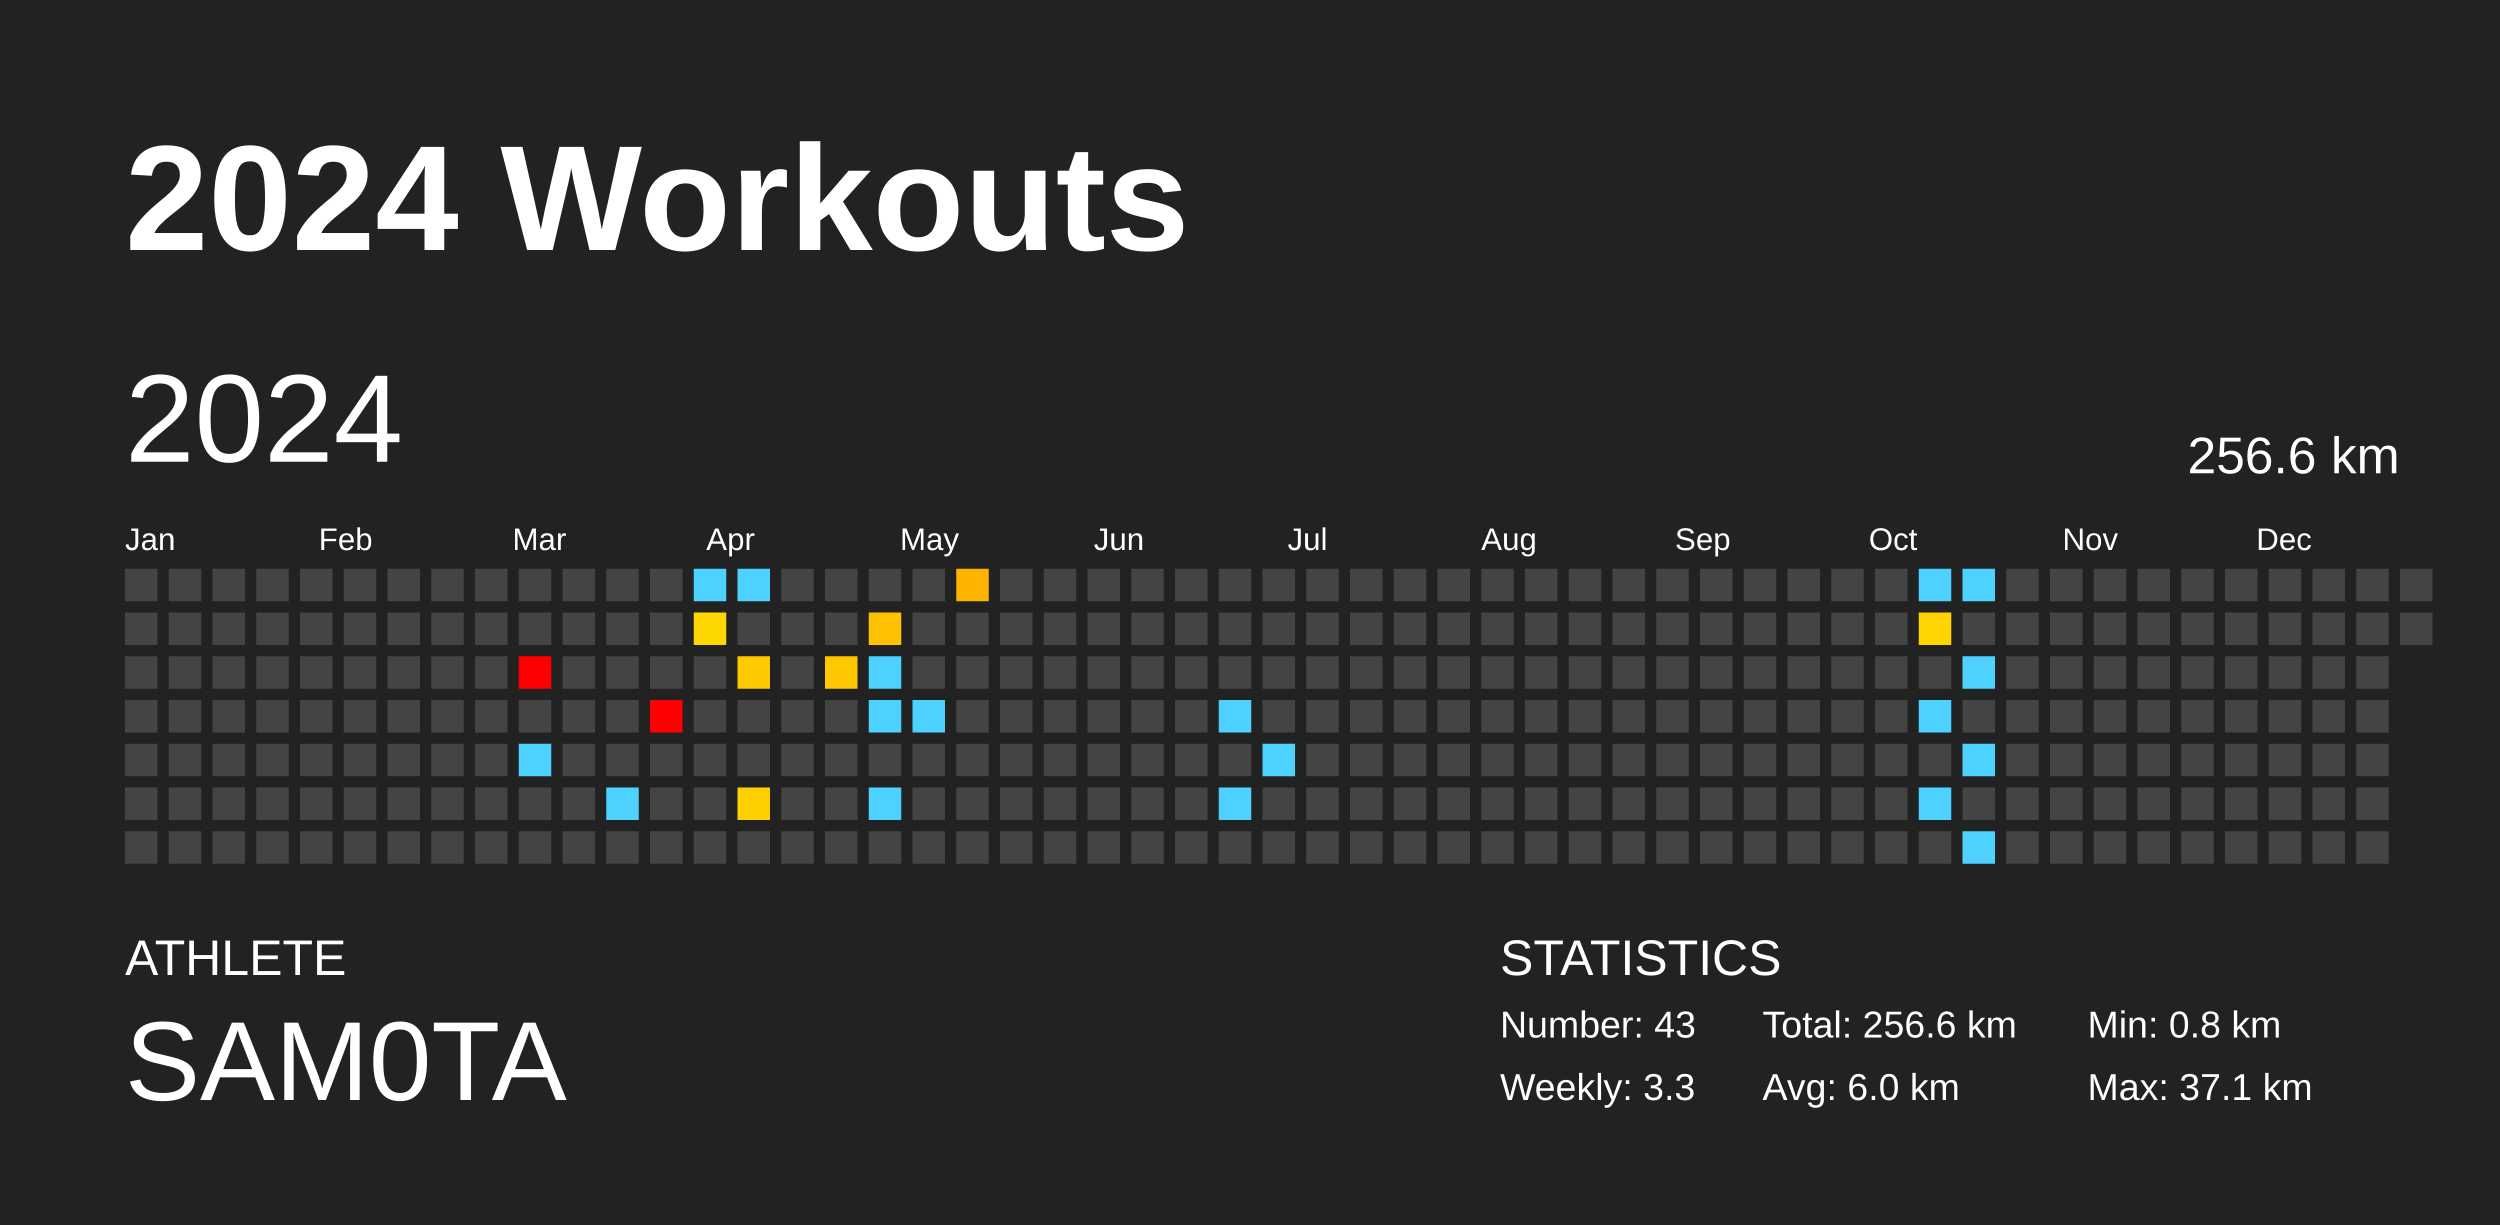
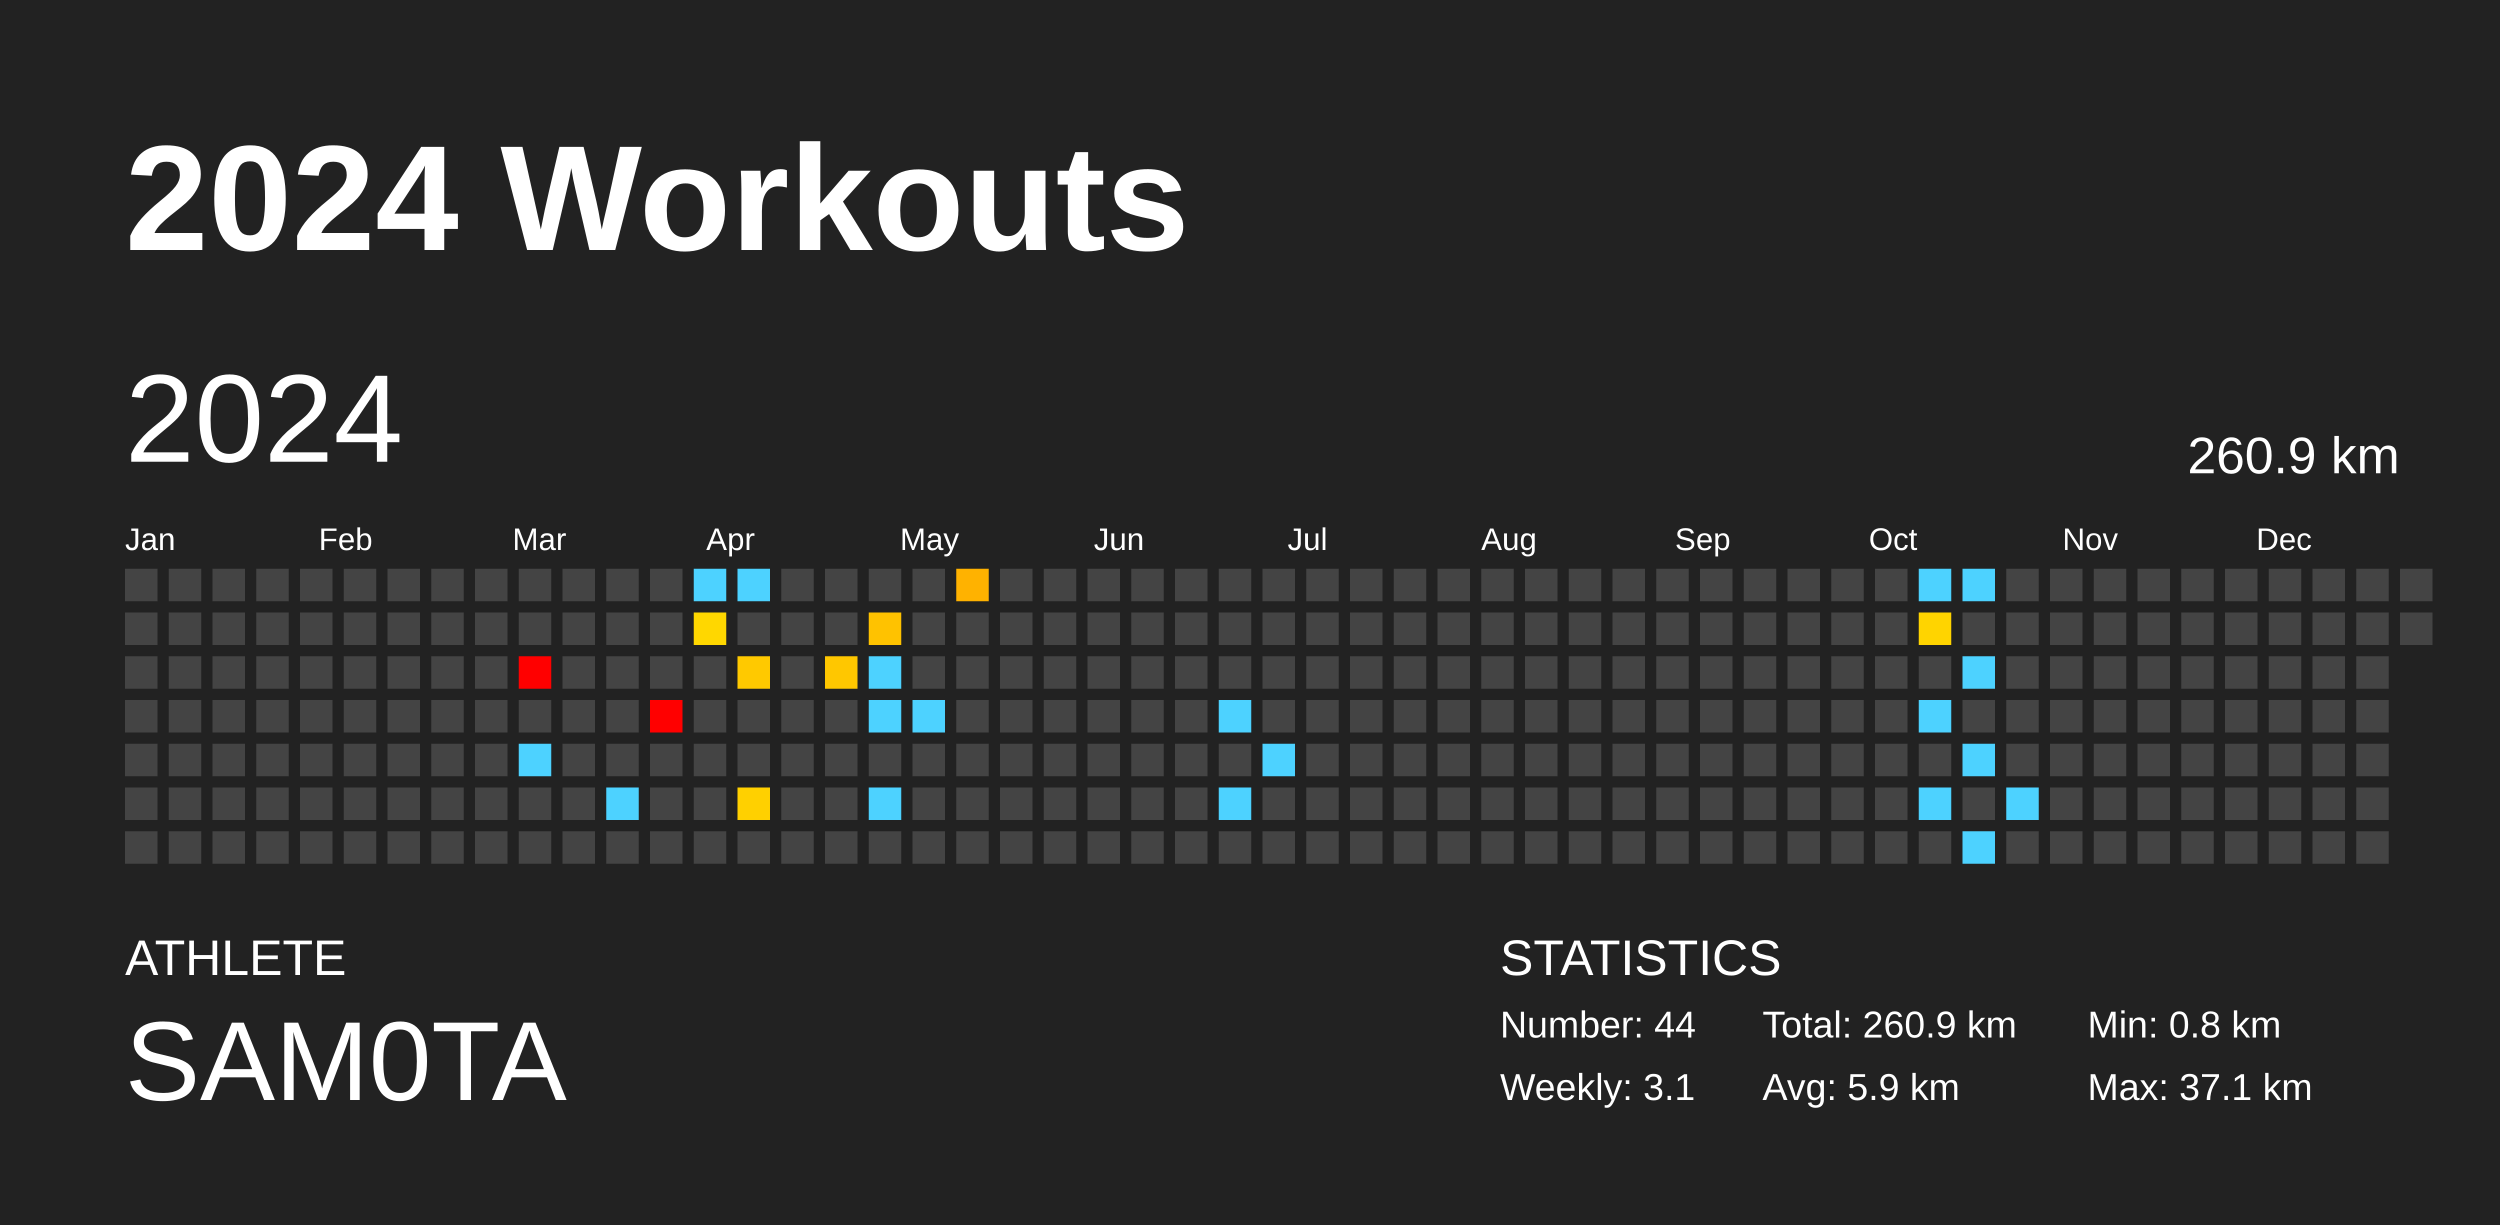
<svg xmlns="http://www.w3.org/2000/svg" baseProfile="full" height="98mm" version="1.1" viewBox="0,0,200,98" width="200mm">
  <defs />
  <rect fill="#222222" height="98" width="200" x="0" y="0" />
  <text fill="#FFFFFF" style="font-size:12px; font-family:Arial; font-weight:bold;" x="10" y="20">2024 Workouts</text>
  <text fill="#FFFFFF" style="font-size:4px; font-family:Arial" x="10" y="78">ATHLETE</text>
  <text fill="#FFFFFF" style="font-size:9px; font-family:Arial" x="10" y="88">SAM0TA</text>
  <text fill="#FFFFFF" style="font-size:4px; font-family:Arial" x="120" y="78">STATISTICS</text>
-   <text fill="#FFFFFF" style="font-size:3px; font-family:Arial" x="120" y="83">Number: 43</text>
-   <text fill="#FFFFFF" style="font-size:3px; font-family:Arial" x="120" y="88">Weekly: 3.3</text>
-   <text fill="#FFFFFF" style="font-size:3px; font-family:Arial" x="141" y="83">Total: 256.6 km</text>
-   <text fill="#FFFFFF" style="font-size:3px; font-family:Arial" x="141" y="88">Avg: 6.0 km</text>
+   <text fill="#FFFFFF" style="font-size:3px; font-family:Arial" x="120" y="83">Number: 44</text>
+   <text fill="#FFFFFF" style="font-size:3px; font-family:Arial" x="120" y="88">Weekly: 3.1</text>
+   <text fill="#FFFFFF" style="font-size:3px; font-family:Arial" x="141" y="83">Total: 260.9 km</text>
+   <text fill="#FFFFFF" style="font-size:3px; font-family:Arial" x="141" y="88">Avg: 5.9 km</text>
  <text fill="#FFFFFF" style="font-size:3px; font-family:Arial" x="167" y="83">Min: 0.8 km</text>
  <text fill="#FFFFFF" style="font-size:3px; font-family:Arial" x="167" y="88">Max: 37.1 km</text>
  <text dominant-baseline="hanging" fill="#FFFFFF" style="font-size:10.0px; font-family:Arial;" x="10" y="30">2024</text>
-   <text dominant-baseline="hanging" fill="#FFFFFF" style="font-size:4.125px; font-family:Arial;" x="175" y="35">256.6 km</text>
+   <text dominant-baseline="hanging" fill="#FFFFFF" style="font-size:4.125px; font-family:Arial;" x="175" y="35">260.9 km</text>
  <text fill="#FFFFFF" style="font-size:2.5px; font-family:Arial" x="10.0" y="44">Jan</text>
  <text fill="#FFFFFF" style="font-size:2.5px; font-family:Arial" x="25.5" y="44">Feb</text>
  <text fill="#FFFFFF" style="font-size:2.5px; font-family:Arial" x="41.0" y="44">Mar</text>
  <text fill="#FFFFFF" style="font-size:2.5px; font-family:Arial" x="56.5" y="44">Apr</text>
  <text fill="#FFFFFF" style="font-size:2.5px; font-family:Arial" x="72.0" y="44">May</text>
  <text fill="#FFFFFF" style="font-size:2.5px; font-family:Arial" x="87.5" y="44">Jun</text>
  <text fill="#FFFFFF" style="font-size:2.5px; font-family:Arial" x="103.0" y="44">Jul</text>
  <text fill="#FFFFFF" style="font-size:2.5px; font-family:Arial" x="118.5" y="44">Aug</text>
  <text fill="#FFFFFF" style="font-size:2.5px; font-family:Arial" x="134.0" y="44">Sep</text>
  <text fill="#FFFFFF" style="font-size:2.5px; font-family:Arial" x="149.5" y="44">Oct</text>
  <text fill="#FFFFFF" style="font-size:2.5px; font-family:Arial" x="165.0" y="44">Nov</text>
  <text fill="#FFFFFF" style="font-size:2.5px; font-family:Arial" x="180.5" y="44">Dec</text>
  <rect fill="#444444" height="2.6" width="2.6" x="10.0" y="45.5" />
  <rect fill="#444444" height="2.6" width="2.6" x="10.0" y="49.0" />
  <rect fill="#444444" height="2.6" width="2.6" x="10.0" y="52.5" />
  <rect fill="#444444" height="2.6" width="2.6" x="10.0" y="56.0" />
  <rect fill="#444444" height="2.6" width="2.6" x="10.0" y="59.5" />
  <rect fill="#444444" height="2.6" width="2.6" x="10.0" y="63.0" />
  <rect fill="#444444" height="2.6" width="2.6" x="10.0" y="66.5" />
  <rect fill="#444444" height="2.6" width="2.6" x="13.5" y="45.5" />
  <rect fill="#444444" height="2.6" width="2.6" x="13.5" y="49.0" />
  <rect fill="#444444" height="2.6" width="2.6" x="13.5" y="52.5" />
  <rect fill="#444444" height="2.6" width="2.6" x="13.5" y="56.0" />
  <rect fill="#444444" height="2.6" width="2.6" x="13.5" y="59.5" />
  <rect fill="#444444" height="2.6" width="2.6" x="13.5" y="63.0" />
  <rect fill="#444444" height="2.6" width="2.6" x="13.5" y="66.5" />
  <rect fill="#444444" height="2.6" width="2.6" x="17.0" y="45.5" />
  <rect fill="#444444" height="2.6" width="2.6" x="17.0" y="49.0" />
  <rect fill="#444444" height="2.6" width="2.6" x="17.0" y="52.5" />
  <rect fill="#444444" height="2.6" width="2.6" x="17.0" y="56.0" />
  <rect fill="#444444" height="2.6" width="2.6" x="17.0" y="59.5" />
  <rect fill="#444444" height="2.6" width="2.6" x="17.0" y="63.0" />
  <rect fill="#444444" height="2.6" width="2.6" x="17.0" y="66.5" />
  <rect fill="#444444" height="2.6" width="2.6" x="20.5" y="45.5" />
  <rect fill="#444444" height="2.6" width="2.6" x="20.5" y="49.0" />
  <rect fill="#444444" height="2.6" width="2.6" x="20.5" y="52.5" />
  <rect fill="#444444" height="2.6" width="2.6" x="20.5" y="56.0" />
  <rect fill="#444444" height="2.6" width="2.6" x="20.5" y="59.5" />
  <rect fill="#444444" height="2.6" width="2.6" x="20.5" y="63.0" />
  <rect fill="#444444" height="2.6" width="2.6" x="20.5" y="66.5" />
  <rect fill="#444444" height="2.6" width="2.6" x="24.0" y="45.5" />
  <rect fill="#444444" height="2.6" width="2.6" x="24.0" y="49.0" />
  <rect fill="#444444" height="2.6" width="2.6" x="24.0" y="52.5" />
  <rect fill="#444444" height="2.6" width="2.6" x="24.0" y="56.0" />
  <rect fill="#444444" height="2.6" width="2.6" x="24.0" y="59.5" />
  <rect fill="#444444" height="2.6" width="2.6" x="24.0" y="63.0" />
  <rect fill="#444444" height="2.6" width="2.6" x="24.0" y="66.5" />
  <rect fill="#444444" height="2.6" width="2.6" x="27.5" y="45.5" />
  <rect fill="#444444" height="2.6" width="2.6" x="27.5" y="49.0" />
  <rect fill="#444444" height="2.6" width="2.6" x="27.5" y="52.5" />
  <rect fill="#444444" height="2.6" width="2.6" x="27.5" y="56.0" />
  <rect fill="#444444" height="2.6" width="2.6" x="27.5" y="59.5" />
  <rect fill="#444444" height="2.6" width="2.6" x="27.5" y="63.0" />
  <rect fill="#444444" height="2.6" width="2.6" x="27.5" y="66.5" />
  <rect fill="#444444" height="2.6" width="2.6" x="31.0" y="45.5" />
  <rect fill="#444444" height="2.6" width="2.6" x="31.0" y="49.0" />
  <rect fill="#444444" height="2.6" width="2.6" x="31.0" y="52.5" />
  <rect fill="#444444" height="2.6" width="2.6" x="31.0" y="56.0" />
  <rect fill="#444444" height="2.6" width="2.6" x="31.0" y="59.5" />
  <rect fill="#444444" height="2.6" width="2.6" x="31.0" y="63.0" />
  <rect fill="#444444" height="2.6" width="2.6" x="31.0" y="66.5" />
  <rect fill="#444444" height="2.6" width="2.6" x="34.5" y="45.5" />
  <rect fill="#444444" height="2.6" width="2.6" x="34.5" y="49.0" />
  <rect fill="#444444" height="2.6" width="2.6" x="34.5" y="52.5" />
  <rect fill="#444444" height="2.6" width="2.6" x="34.5" y="56.0" />
  <rect fill="#444444" height="2.6" width="2.6" x="34.5" y="59.5" />
  <rect fill="#444444" height="2.6" width="2.6" x="34.5" y="63.0" />
  <rect fill="#444444" height="2.6" width="2.6" x="34.5" y="66.5" />
  <rect fill="#444444" height="2.6" width="2.6" x="38.0" y="45.5" />
  <rect fill="#444444" height="2.6" width="2.6" x="38.0" y="49.0" />
  <rect fill="#444444" height="2.6" width="2.6" x="38.0" y="52.5" />
  <rect fill="#444444" height="2.6" width="2.6" x="38.0" y="56.0" />
  <rect fill="#444444" height="2.6" width="2.6" x="38.0" y="59.5" />
  <rect fill="#444444" height="2.6" width="2.6" x="38.0" y="63.0" />
  <rect fill="#444444" height="2.6" width="2.6" x="38.0" y="66.5" />
  <rect fill="#444444" height="2.6" width="2.6" x="41.5" y="45.5" />
  <rect fill="#444444" height="2.6" width="2.6" x="41.5" y="49.0" />
  <rect fill="red" height="2.6" width="2.6" x="41.5" y="52.5" />
  <rect fill="#444444" height="2.6" width="2.6" x="41.5" y="56.0" />
  <rect fill="#4dd2ff" height="2.6" width="2.6" x="41.5" y="59.5" />
  <rect fill="#444444" height="2.6" width="2.6" x="41.5" y="63.0" />
  <rect fill="#444444" height="2.6" width="2.6" x="41.5" y="66.5" />
  <rect fill="#444444" height="2.6" width="2.6" x="45.0" y="45.5" />
  <rect fill="#444444" height="2.6" width="2.6" x="45.0" y="49.0" />
  <rect fill="#444444" height="2.6" width="2.6" x="45.0" y="52.5" />
  <rect fill="#444444" height="2.6" width="2.6" x="45.0" y="56.0" />
  <rect fill="#444444" height="2.6" width="2.6" x="45.0" y="59.5" />
  <rect fill="#444444" height="2.6" width="2.6" x="45.0" y="63.0" />
  <rect fill="#444444" height="2.6" width="2.6" x="45.0" y="66.5" />
  <rect fill="#444444" height="2.6" width="2.6" x="48.5" y="45.5" />
  <rect fill="#444444" height="2.6" width="2.6" x="48.5" y="49.0" />
  <rect fill="#444444" height="2.6" width="2.6" x="48.5" y="52.5" />
  <rect fill="#444444" height="2.6" width="2.6" x="48.5" y="56.0" />
  <rect fill="#444444" height="2.6" width="2.6" x="48.5" y="59.5" />
  <rect fill="#4dd2ff" height="2.6" width="2.6" x="48.5" y="63.0" />
  <rect fill="#444444" height="2.6" width="2.6" x="48.5" y="66.5" />
  <rect fill="#444444" height="2.6" width="2.6" x="52.0" y="45.5" />
  <rect fill="#444444" height="2.6" width="2.6" x="52.0" y="49.0" />
  <rect fill="#444444" height="2.6" width="2.6" x="52.0" y="52.5" />
  <rect fill="red" height="2.6" width="2.6" x="52.0" y="56.0" />
  <rect fill="#444444" height="2.6" width="2.6" x="52.0" y="59.5" />
  <rect fill="#444444" height="2.6" width="2.6" x="52.0" y="63.0" />
  <rect fill="#444444" height="2.6" width="2.6" x="52.0" y="66.5" />
  <rect fill="#4dd2ff" height="2.6" width="2.6" x="55.5" y="45.5" />
  <rect fill="#ffd700" height="2.6" width="2.6" x="55.5" y="49.0" />
  <rect fill="#444444" height="2.6" width="2.6" x="55.5" y="52.5" />
  <rect fill="#444444" height="2.6" width="2.6" x="55.5" y="56.0" />
  <rect fill="#444444" height="2.6" width="2.6" x="55.5" y="59.5" />
  <rect fill="#444444" height="2.6" width="2.6" x="55.5" y="63.0" />
  <rect fill="#444444" height="2.6" width="2.6" x="55.5" y="66.5" />
  <rect fill="#4dd2ff" height="2.6" width="2.6" x="59.0" y="45.5" />
  <rect fill="#444444" height="2.6" width="2.6" x="59.0" y="49.0" />
  <rect fill="#ffc900" height="2.6" width="2.6" x="59.0" y="52.5" />
  <rect fill="#444444" height="2.6" width="2.6" x="59.0" y="56.0" />
  <rect fill="#444444" height="2.6" width="2.6" x="59.0" y="59.5" />
  <rect fill="#ffd000" height="2.6" width="2.6" x="59.0" y="63.0" />
  <rect fill="#444444" height="2.6" width="2.6" x="59.0" y="66.5" />
  <rect fill="#444444" height="2.6" width="2.6" x="62.5" y="45.5" />
  <rect fill="#444444" height="2.6" width="2.6" x="62.5" y="49.0" />
  <rect fill="#444444" height="2.6" width="2.6" x="62.5" y="52.5" />
  <rect fill="#444444" height="2.6" width="2.6" x="62.5" y="56.0" />
  <rect fill="#444444" height="2.6" width="2.6" x="62.5" y="59.5" />
  <rect fill="#444444" height="2.6" width="2.6" x="62.5" y="63.0" />
  <rect fill="#444444" height="2.6" width="2.6" x="62.5" y="66.5" />
  <rect fill="#444444" height="2.6" width="2.6" x="66.0" y="45.5" />
  <rect fill="#444444" height="2.6" width="2.6" x="66.0" y="49.0" />
  <rect fill="#ffc700" height="2.6" width="2.6" x="66.0" y="52.5" />
  <rect fill="#444444" height="2.6" width="2.6" x="66.0" y="56.0" />
  <rect fill="#444444" height="2.6" width="2.6" x="66.0" y="59.5" />
  <rect fill="#444444" height="2.6" width="2.6" x="66.0" y="63.0" />
  <rect fill="#444444" height="2.6" width="2.6" x="66.0" y="66.5" />
  <rect fill="#444444" height="2.6" width="2.6" x="69.5" y="45.5" />
  <rect fill="#ffc200" height="2.6" width="2.6" x="69.5" y="49.0" />
  <rect fill="#4dd2ff" height="2.6" width="2.6" x="69.5" y="52.5" />
  <rect fill="#4dd2ff" height="2.6" width="2.6" x="69.5" y="56.0" />
  <rect fill="#444444" height="2.6" width="2.6" x="69.5" y="59.5" />
  <rect fill="#4dd2ff" height="2.6" width="2.6" x="69.5" y="63.0" />
  <rect fill="#444444" height="2.6" width="2.6" x="69.5" y="66.5" />
  <rect fill="#444444" height="2.6" width="2.6" x="73.0" y="45.5" />
  <rect fill="#444444" height="2.6" width="2.6" x="73.0" y="49.0" />
  <rect fill="#444444" height="2.6" width="2.6" x="73.0" y="52.5" />
  <rect fill="#4dd2ff" height="2.6" width="2.6" x="73.0" y="56.0" />
  <rect fill="#444444" height="2.6" width="2.6" x="73.0" y="59.5" />
  <rect fill="#444444" height="2.6" width="2.6" x="73.0" y="63.0" />
  <rect fill="#444444" height="2.6" width="2.6" x="73.0" y="66.5" />
  <rect fill="#ffb200" height="2.6" width="2.6" x="76.5" y="45.5" />
  <rect fill="#444444" height="2.6" width="2.6" x="76.5" y="49.0" />
  <rect fill="#444444" height="2.6" width="2.6" x="76.5" y="52.5" />
  <rect fill="#444444" height="2.6" width="2.6" x="76.5" y="56.0" />
  <rect fill="#444444" height="2.6" width="2.6" x="76.5" y="59.5" />
  <rect fill="#444444" height="2.6" width="2.6" x="76.5" y="63.0" />
  <rect fill="#444444" height="2.6" width="2.6" x="76.5" y="66.5" />
  <rect fill="#444444" height="2.6" width="2.6" x="80.0" y="45.5" />
  <rect fill="#444444" height="2.6" width="2.6" x="80.0" y="49.0" />
  <rect fill="#444444" height="2.6" width="2.6" x="80.0" y="52.5" />
  <rect fill="#444444" height="2.6" width="2.6" x="80.0" y="56.0" />
  <rect fill="#444444" height="2.6" width="2.6" x="80.0" y="59.5" />
  <rect fill="#444444" height="2.6" width="2.6" x="80.0" y="63.0" />
  <rect fill="#444444" height="2.6" width="2.6" x="80.0" y="66.5" />
  <rect fill="#444444" height="2.6" width="2.6" x="83.5" y="45.5" />
  <rect fill="#444444" height="2.6" width="2.6" x="83.5" y="49.0" />
  <rect fill="#444444" height="2.6" width="2.6" x="83.5" y="52.5" />
  <rect fill="#444444" height="2.6" width="2.6" x="83.5" y="56.0" />
  <rect fill="#444444" height="2.6" width="2.6" x="83.5" y="59.5" />
  <rect fill="#444444" height="2.6" width="2.6" x="83.5" y="63.0" />
  <rect fill="#444444" height="2.6" width="2.6" x="83.5" y="66.5" />
  <rect fill="#444444" height="2.6" width="2.6" x="87.0" y="45.5" />
  <rect fill="#444444" height="2.6" width="2.6" x="87.0" y="49.0" />
  <rect fill="#444444" height="2.6" width="2.6" x="87.0" y="52.5" />
  <rect fill="#444444" height="2.6" width="2.6" x="87.0" y="56.0" />
  <rect fill="#444444" height="2.6" width="2.6" x="87.0" y="59.5" />
  <rect fill="#444444" height="2.6" width="2.6" x="87.0" y="63.0" />
  <rect fill="#444444" height="2.6" width="2.6" x="87.0" y="66.5" />
  <rect fill="#444444" height="2.6" width="2.6" x="90.5" y="45.5" />
  <rect fill="#444444" height="2.6" width="2.6" x="90.5" y="49.0" />
  <rect fill="#444444" height="2.6" width="2.6" x="90.5" y="52.5" />
  <rect fill="#444444" height="2.6" width="2.6" x="90.5" y="56.0" />
  <rect fill="#444444" height="2.6" width="2.6" x="90.5" y="59.5" />
  <rect fill="#444444" height="2.6" width="2.6" x="90.5" y="63.0" />
  <rect fill="#444444" height="2.6" width="2.6" x="90.5" y="66.5" />
  <rect fill="#444444" height="2.6" width="2.6" x="94.0" y="45.5" />
  <rect fill="#444444" height="2.6" width="2.6" x="94.0" y="49.0" />
  <rect fill="#444444" height="2.6" width="2.6" x="94.0" y="52.5" />
  <rect fill="#444444" height="2.6" width="2.6" x="94.0" y="56.0" />
  <rect fill="#444444" height="2.6" width="2.6" x="94.0" y="59.5" />
  <rect fill="#444444" height="2.6" width="2.6" x="94.0" y="63.0" />
  <rect fill="#444444" height="2.6" width="2.6" x="94.0" y="66.5" />
  <rect fill="#444444" height="2.6" width="2.6" x="97.5" y="45.5" />
  <rect fill="#444444" height="2.6" width="2.6" x="97.5" y="49.0" />
  <rect fill="#444444" height="2.6" width="2.6" x="97.5" y="52.5" />
  <rect fill="#4dd2ff" height="2.6" width="2.6" x="97.5" y="56.0" />
  <rect fill="#444444" height="2.6" width="2.6" x="97.5" y="59.5" />
  <rect fill="#4dd2ff" height="2.6" width="2.6" x="97.5" y="63.0" />
  <rect fill="#444444" height="2.6" width="2.6" x="97.5" y="66.5" />
  <rect fill="#444444" height="2.6" width="2.6" x="101.0" y="45.5" />
  <rect fill="#444444" height="2.6" width="2.6" x="101.0" y="49.0" />
  <rect fill="#444444" height="2.6" width="2.6" x="101.0" y="52.5" />
  <rect fill="#444444" height="2.6" width="2.6" x="101.0" y="56.0" />
  <rect fill="#4dd2ff" height="2.6" width="2.6" x="101.0" y="59.5" />
  <rect fill="#444444" height="2.6" width="2.6" x="101.0" y="63.0" />
  <rect fill="#444444" height="2.6" width="2.6" x="101.0" y="66.5" />
  <rect fill="#444444" height="2.6" width="2.6" x="104.5" y="45.5" />
  <rect fill="#444444" height="2.6" width="2.6" x="104.5" y="49.0" />
  <rect fill="#444444" height="2.6" width="2.6" x="104.5" y="52.5" />
  <rect fill="#444444" height="2.6" width="2.6" x="104.5" y="56.0" />
  <rect fill="#444444" height="2.6" width="2.6" x="104.5" y="59.5" />
  <rect fill="#444444" height="2.6" width="2.6" x="104.5" y="63.0" />
  <rect fill="#444444" height="2.6" width="2.6" x="104.5" y="66.5" />
  <rect fill="#444444" height="2.6" width="2.6" x="108.0" y="45.5" />
  <rect fill="#444444" height="2.6" width="2.6" x="108.0" y="49.0" />
  <rect fill="#444444" height="2.6" width="2.6" x="108.0" y="52.5" />
  <rect fill="#444444" height="2.6" width="2.6" x="108.0" y="56.0" />
  <rect fill="#444444" height="2.6" width="2.6" x="108.0" y="59.5" />
  <rect fill="#444444" height="2.6" width="2.6" x="108.0" y="63.0" />
  <rect fill="#444444" height="2.6" width="2.6" x="108.0" y="66.5" />
  <rect fill="#444444" height="2.6" width="2.6" x="111.5" y="45.5" />
  <rect fill="#444444" height="2.6" width="2.6" x="111.5" y="49.0" />
  <rect fill="#444444" height="2.6" width="2.6" x="111.5" y="52.5" />
  <rect fill="#444444" height="2.6" width="2.6" x="111.5" y="56.0" />
  <rect fill="#444444" height="2.6" width="2.6" x="111.5" y="59.5" />
  <rect fill="#444444" height="2.6" width="2.6" x="111.5" y="63.0" />
  <rect fill="#444444" height="2.6" width="2.6" x="111.5" y="66.5" />
  <rect fill="#444444" height="2.6" width="2.6" x="115.0" y="45.5" />
  <rect fill="#444444" height="2.6" width="2.6" x="115.0" y="49.0" />
  <rect fill="#444444" height="2.6" width="2.6" x="115.0" y="52.5" />
  <rect fill="#444444" height="2.6" width="2.6" x="115.0" y="56.0" />
  <rect fill="#444444" height="2.6" width="2.6" x="115.0" y="59.5" />
  <rect fill="#444444" height="2.6" width="2.6" x="115.0" y="63.0" />
  <rect fill="#444444" height="2.6" width="2.6" x="115.0" y="66.5" />
  <rect fill="#444444" height="2.6" width="2.6" x="118.5" y="45.5" />
  <rect fill="#444444" height="2.6" width="2.6" x="118.5" y="49.0" />
  <rect fill="#444444" height="2.6" width="2.6" x="118.5" y="52.5" />
  <rect fill="#444444" height="2.6" width="2.6" x="118.5" y="56.0" />
  <rect fill="#444444" height="2.6" width="2.6" x="118.5" y="59.5" />
  <rect fill="#444444" height="2.6" width="2.6" x="118.5" y="63.0" />
  <rect fill="#444444" height="2.6" width="2.6" x="118.5" y="66.5" />
  <rect fill="#444444" height="2.6" width="2.6" x="122.0" y="45.5" />
  <rect fill="#444444" height="2.6" width="2.6" x="122.0" y="49.0" />
  <rect fill="#444444" height="2.6" width="2.6" x="122.0" y="52.5" />
  <rect fill="#444444" height="2.6" width="2.6" x="122.0" y="56.0" />
  <rect fill="#444444" height="2.6" width="2.6" x="122.0" y="59.5" />
  <rect fill="#444444" height="2.6" width="2.6" x="122.0" y="63.0" />
  <rect fill="#444444" height="2.6" width="2.6" x="122.0" y="66.5" />
  <rect fill="#444444" height="2.6" width="2.6" x="125.5" y="45.5" />
  <rect fill="#444444" height="2.6" width="2.6" x="125.5" y="49.0" />
  <rect fill="#444444" height="2.6" width="2.6" x="125.5" y="52.5" />
  <rect fill="#444444" height="2.6" width="2.6" x="125.5" y="56.0" />
  <rect fill="#444444" height="2.6" width="2.6" x="125.5" y="59.5" />
  <rect fill="#444444" height="2.6" width="2.6" x="125.5" y="63.0" />
  <rect fill="#444444" height="2.6" width="2.6" x="125.5" y="66.5" />
  <rect fill="#444444" height="2.6" width="2.6" x="129.0" y="45.5" />
  <rect fill="#444444" height="2.6" width="2.6" x="129.0" y="49.0" />
  <rect fill="#444444" height="2.6" width="2.6" x="129.0" y="52.5" />
  <rect fill="#444444" height="2.6" width="2.6" x="129.0" y="56.0" />
  <rect fill="#444444" height="2.6" width="2.6" x="129.0" y="59.5" />
  <rect fill="#444444" height="2.6" width="2.6" x="129.0" y="63.0" />
  <rect fill="#444444" height="2.6" width="2.6" x="129.0" y="66.5" />
  <rect fill="#444444" height="2.6" width="2.6" x="132.5" y="45.5" />
  <rect fill="#444444" height="2.6" width="2.6" x="132.5" y="49.0" />
  <rect fill="#444444" height="2.6" width="2.6" x="132.5" y="52.5" />
  <rect fill="#444444" height="2.6" width="2.6" x="132.5" y="56.0" />
  <rect fill="#444444" height="2.6" width="2.6" x="132.5" y="59.5" />
  <rect fill="#444444" height="2.6" width="2.6" x="132.5" y="63.0" />
  <rect fill="#444444" height="2.6" width="2.6" x="132.5" y="66.5" />
  <rect fill="#444444" height="2.6" width="2.6" x="136.0" y="45.5" />
  <rect fill="#444444" height="2.6" width="2.6" x="136.0" y="49.0" />
  <rect fill="#444444" height="2.6" width="2.6" x="136.0" y="52.5" />
  <rect fill="#444444" height="2.6" width="2.6" x="136.0" y="56.0" />
  <rect fill="#444444" height="2.6" width="2.6" x="136.0" y="59.5" />
  <rect fill="#444444" height="2.6" width="2.6" x="136.0" y="63.0" />
  <rect fill="#444444" height="2.6" width="2.6" x="136.0" y="66.5" />
  <rect fill="#444444" height="2.6" width="2.6" x="139.5" y="45.5" />
  <rect fill="#444444" height="2.6" width="2.6" x="139.5" y="49.0" />
  <rect fill="#444444" height="2.6" width="2.6" x="139.5" y="52.5" />
  <rect fill="#444444" height="2.6" width="2.6" x="139.5" y="56.0" />
  <rect fill="#444444" height="2.6" width="2.6" x="139.5" y="59.5" />
  <rect fill="#444444" height="2.6" width="2.6" x="139.5" y="63.0" />
  <rect fill="#444444" height="2.6" width="2.6" x="139.5" y="66.5" />
  <rect fill="#444444" height="2.6" width="2.6" x="143.0" y="45.5" />
  <rect fill="#444444" height="2.6" width="2.6" x="143.0" y="49.0" />
  <rect fill="#444444" height="2.6" width="2.6" x="143.0" y="52.5" />
  <rect fill="#444444" height="2.6" width="2.6" x="143.0" y="56.0" />
  <rect fill="#444444" height="2.6" width="2.6" x="143.0" y="59.5" />
  <rect fill="#444444" height="2.6" width="2.6" x="143.0" y="63.0" />
  <rect fill="#444444" height="2.6" width="2.6" x="143.0" y="66.5" />
  <rect fill="#444444" height="2.6" width="2.6" x="146.5" y="45.5" />
  <rect fill="#444444" height="2.6" width="2.6" x="146.5" y="49.0" />
  <rect fill="#444444" height="2.6" width="2.6" x="146.5" y="52.5" />
  <rect fill="#444444" height="2.6" width="2.6" x="146.5" y="56.0" />
  <rect fill="#444444" height="2.6" width="2.6" x="146.5" y="59.5" />
  <rect fill="#444444" height="2.6" width="2.6" x="146.5" y="63.0" />
  <rect fill="#444444" height="2.6" width="2.6" x="146.5" y="66.5" />
  <rect fill="#444444" height="2.6" width="2.6" x="150.0" y="45.5" />
  <rect fill="#444444" height="2.6" width="2.6" x="150.0" y="49.0" />
  <rect fill="#444444" height="2.6" width="2.6" x="150.0" y="52.5" />
  <rect fill="#444444" height="2.6" width="2.6" x="150.0" y="56.0" />
  <rect fill="#444444" height="2.6" width="2.6" x="150.0" y="59.5" />
  <rect fill="#444444" height="2.6" width="2.6" x="150.0" y="63.0" />
  <rect fill="#444444" height="2.6" width="2.6" x="150.0" y="66.5" />
  <rect fill="#4dd2ff" height="2.6" width="2.6" x="153.5" y="45.5" />
  <rect fill="#ffd400" height="2.6" width="2.6" x="153.5" y="49.0" />
  <rect fill="#444444" height="2.6" width="2.6" x="153.5" y="52.5" />
  <rect fill="#4dd2ff" height="2.6" width="2.6" x="153.5" y="56.0" />
  <rect fill="#444444" height="2.6" width="2.6" x="153.5" y="59.5" />
  <rect fill="#4dd2ff" height="2.6" width="2.6" x="153.5" y="63.0" />
  <rect fill="#444444" height="2.6" width="2.6" x="153.5" y="66.5" />
  <rect fill="#4dd2ff" height="2.6" width="2.6" x="157.0" y="45.5" />
  <rect fill="#444444" height="2.6" width="2.6" x="157.0" y="49.0" />
  <rect fill="#4dd2ff" height="2.6" width="2.6" x="157.0" y="52.5" />
  <rect fill="#444444" height="2.6" width="2.6" x="157.0" y="56.0" />
  <rect fill="#4dd2ff" height="2.6" width="2.6" x="157.0" y="59.5" />
  <rect fill="#444444" height="2.6" width="2.6" x="157.0" y="63.0" />
  <rect fill="#4dd2ff" height="2.6" width="2.6" x="157.0" y="66.5" />
  <rect fill="#444444" height="2.6" width="2.6" x="160.5" y="45.5" />
  <rect fill="#444444" height="2.6" width="2.6" x="160.5" y="49.0" />
  <rect fill="#444444" height="2.6" width="2.6" x="160.5" y="52.5" />
  <rect fill="#444444" height="2.6" width="2.6" x="160.5" y="56.0" />
  <rect fill="#444444" height="2.6" width="2.6" x="160.5" y="59.5" />
-   <rect fill="#444444" height="2.6" width="2.6" x="160.5" y="63.0" />
+   <rect fill="#4dd2ff" height="2.6" width="2.6" x="160.5" y="63.0" />
  <rect fill="#444444" height="2.6" width="2.6" x="160.5" y="66.5" />
  <rect fill="#444444" height="2.6" width="2.6" x="164.0" y="45.5" />
  <rect fill="#444444" height="2.6" width="2.6" x="164.0" y="49.0" />
  <rect fill="#444444" height="2.6" width="2.6" x="164.0" y="52.5" />
  <rect fill="#444444" height="2.6" width="2.6" x="164.0" y="56.0" />
  <rect fill="#444444" height="2.6" width="2.6" x="164.0" y="59.5" />
  <rect fill="#444444" height="2.6" width="2.6" x="164.0" y="63.0" />
  <rect fill="#444444" height="2.6" width="2.6" x="164.0" y="66.5" />
  <rect fill="#444444" height="2.6" width="2.6" x="167.5" y="45.5" />
  <rect fill="#444444" height="2.6" width="2.6" x="167.5" y="49.0" />
  <rect fill="#444444" height="2.6" width="2.6" x="167.5" y="52.5" />
  <rect fill="#444444" height="2.6" width="2.6" x="167.5" y="56.0" />
  <rect fill="#444444" height="2.6" width="2.6" x="167.5" y="59.5" />
  <rect fill="#444444" height="2.6" width="2.6" x="167.5" y="63.0" />
  <rect fill="#444444" height="2.6" width="2.6" x="167.5" y="66.5" />
  <rect fill="#444444" height="2.6" width="2.6" x="171.0" y="45.5" />
  <rect fill="#444444" height="2.6" width="2.6" x="171.0" y="49.0" />
  <rect fill="#444444" height="2.6" width="2.6" x="171.0" y="52.5" />
  <rect fill="#444444" height="2.6" width="2.6" x="171.0" y="56.0" />
  <rect fill="#444444" height="2.6" width="2.6" x="171.0" y="59.5" />
  <rect fill="#444444" height="2.6" width="2.6" x="171.0" y="63.0" />
  <rect fill="#444444" height="2.6" width="2.6" x="171.0" y="66.5" />
  <rect fill="#444444" height="2.6" width="2.6" x="174.5" y="45.5" />
  <rect fill="#444444" height="2.6" width="2.6" x="174.5" y="49.0" />
  <rect fill="#444444" height="2.6" width="2.6" x="174.5" y="52.5" />
  <rect fill="#444444" height="2.6" width="2.6" x="174.5" y="56.0" />
  <rect fill="#444444" height="2.6" width="2.6" x="174.5" y="59.5" />
  <rect fill="#444444" height="2.6" width="2.6" x="174.5" y="63.0" />
  <rect fill="#444444" height="2.6" width="2.6" x="174.5" y="66.5" />
  <rect fill="#444444" height="2.6" width="2.6" x="178.0" y="45.5" />
  <rect fill="#444444" height="2.6" width="2.6" x="178.0" y="49.0" />
  <rect fill="#444444" height="2.6" width="2.6" x="178.0" y="52.5" />
  <rect fill="#444444" height="2.6" width="2.6" x="178.0" y="56.0" />
  <rect fill="#444444" height="2.6" width="2.6" x="178.0" y="59.5" />
  <rect fill="#444444" height="2.6" width="2.6" x="178.0" y="63.0" />
  <rect fill="#444444" height="2.6" width="2.6" x="178.0" y="66.5" />
  <rect fill="#444444" height="2.6" width="2.6" x="181.5" y="45.5" />
  <rect fill="#444444" height="2.6" width="2.6" x="181.5" y="49.0" />
  <rect fill="#444444" height="2.6" width="2.6" x="181.5" y="52.5" />
  <rect fill="#444444" height="2.6" width="2.6" x="181.5" y="56.0" />
  <rect fill="#444444" height="2.6" width="2.6" x="181.5" y="59.5" />
  <rect fill="#444444" height="2.6" width="2.6" x="181.5" y="63.0" />
  <rect fill="#444444" height="2.6" width="2.6" x="181.5" y="66.5" />
  <rect fill="#444444" height="2.6" width="2.6" x="185.0" y="45.5" />
  <rect fill="#444444" height="2.6" width="2.6" x="185.0" y="49.0" />
  <rect fill="#444444" height="2.6" width="2.6" x="185.0" y="52.5" />
  <rect fill="#444444" height="2.6" width="2.6" x="185.0" y="56.0" />
  <rect fill="#444444" height="2.6" width="2.6" x="185.0" y="59.5" />
  <rect fill="#444444" height="2.6" width="2.6" x="185.0" y="63.0" />
  <rect fill="#444444" height="2.6" width="2.6" x="185.0" y="66.5" />
  <rect fill="#444444" height="2.6" width="2.6" x="188.5" y="45.5" />
  <rect fill="#444444" height="2.6" width="2.6" x="188.5" y="49.0" />
  <rect fill="#444444" height="2.6" width="2.6" x="188.5" y="52.5" />
  <rect fill="#444444" height="2.6" width="2.6" x="188.5" y="56.0" />
  <rect fill="#444444" height="2.6" width="2.6" x="188.5" y="59.5" />
  <rect fill="#444444" height="2.6" width="2.6" x="188.5" y="63.0" />
  <rect fill="#444444" height="2.6" width="2.6" x="188.5" y="66.5" />
  <rect fill="#444444" height="2.6" width="2.6" x="192.0" y="45.5" />
  <rect fill="#444444" height="2.6" width="2.6" x="192.0" y="49.0" />
</svg>
